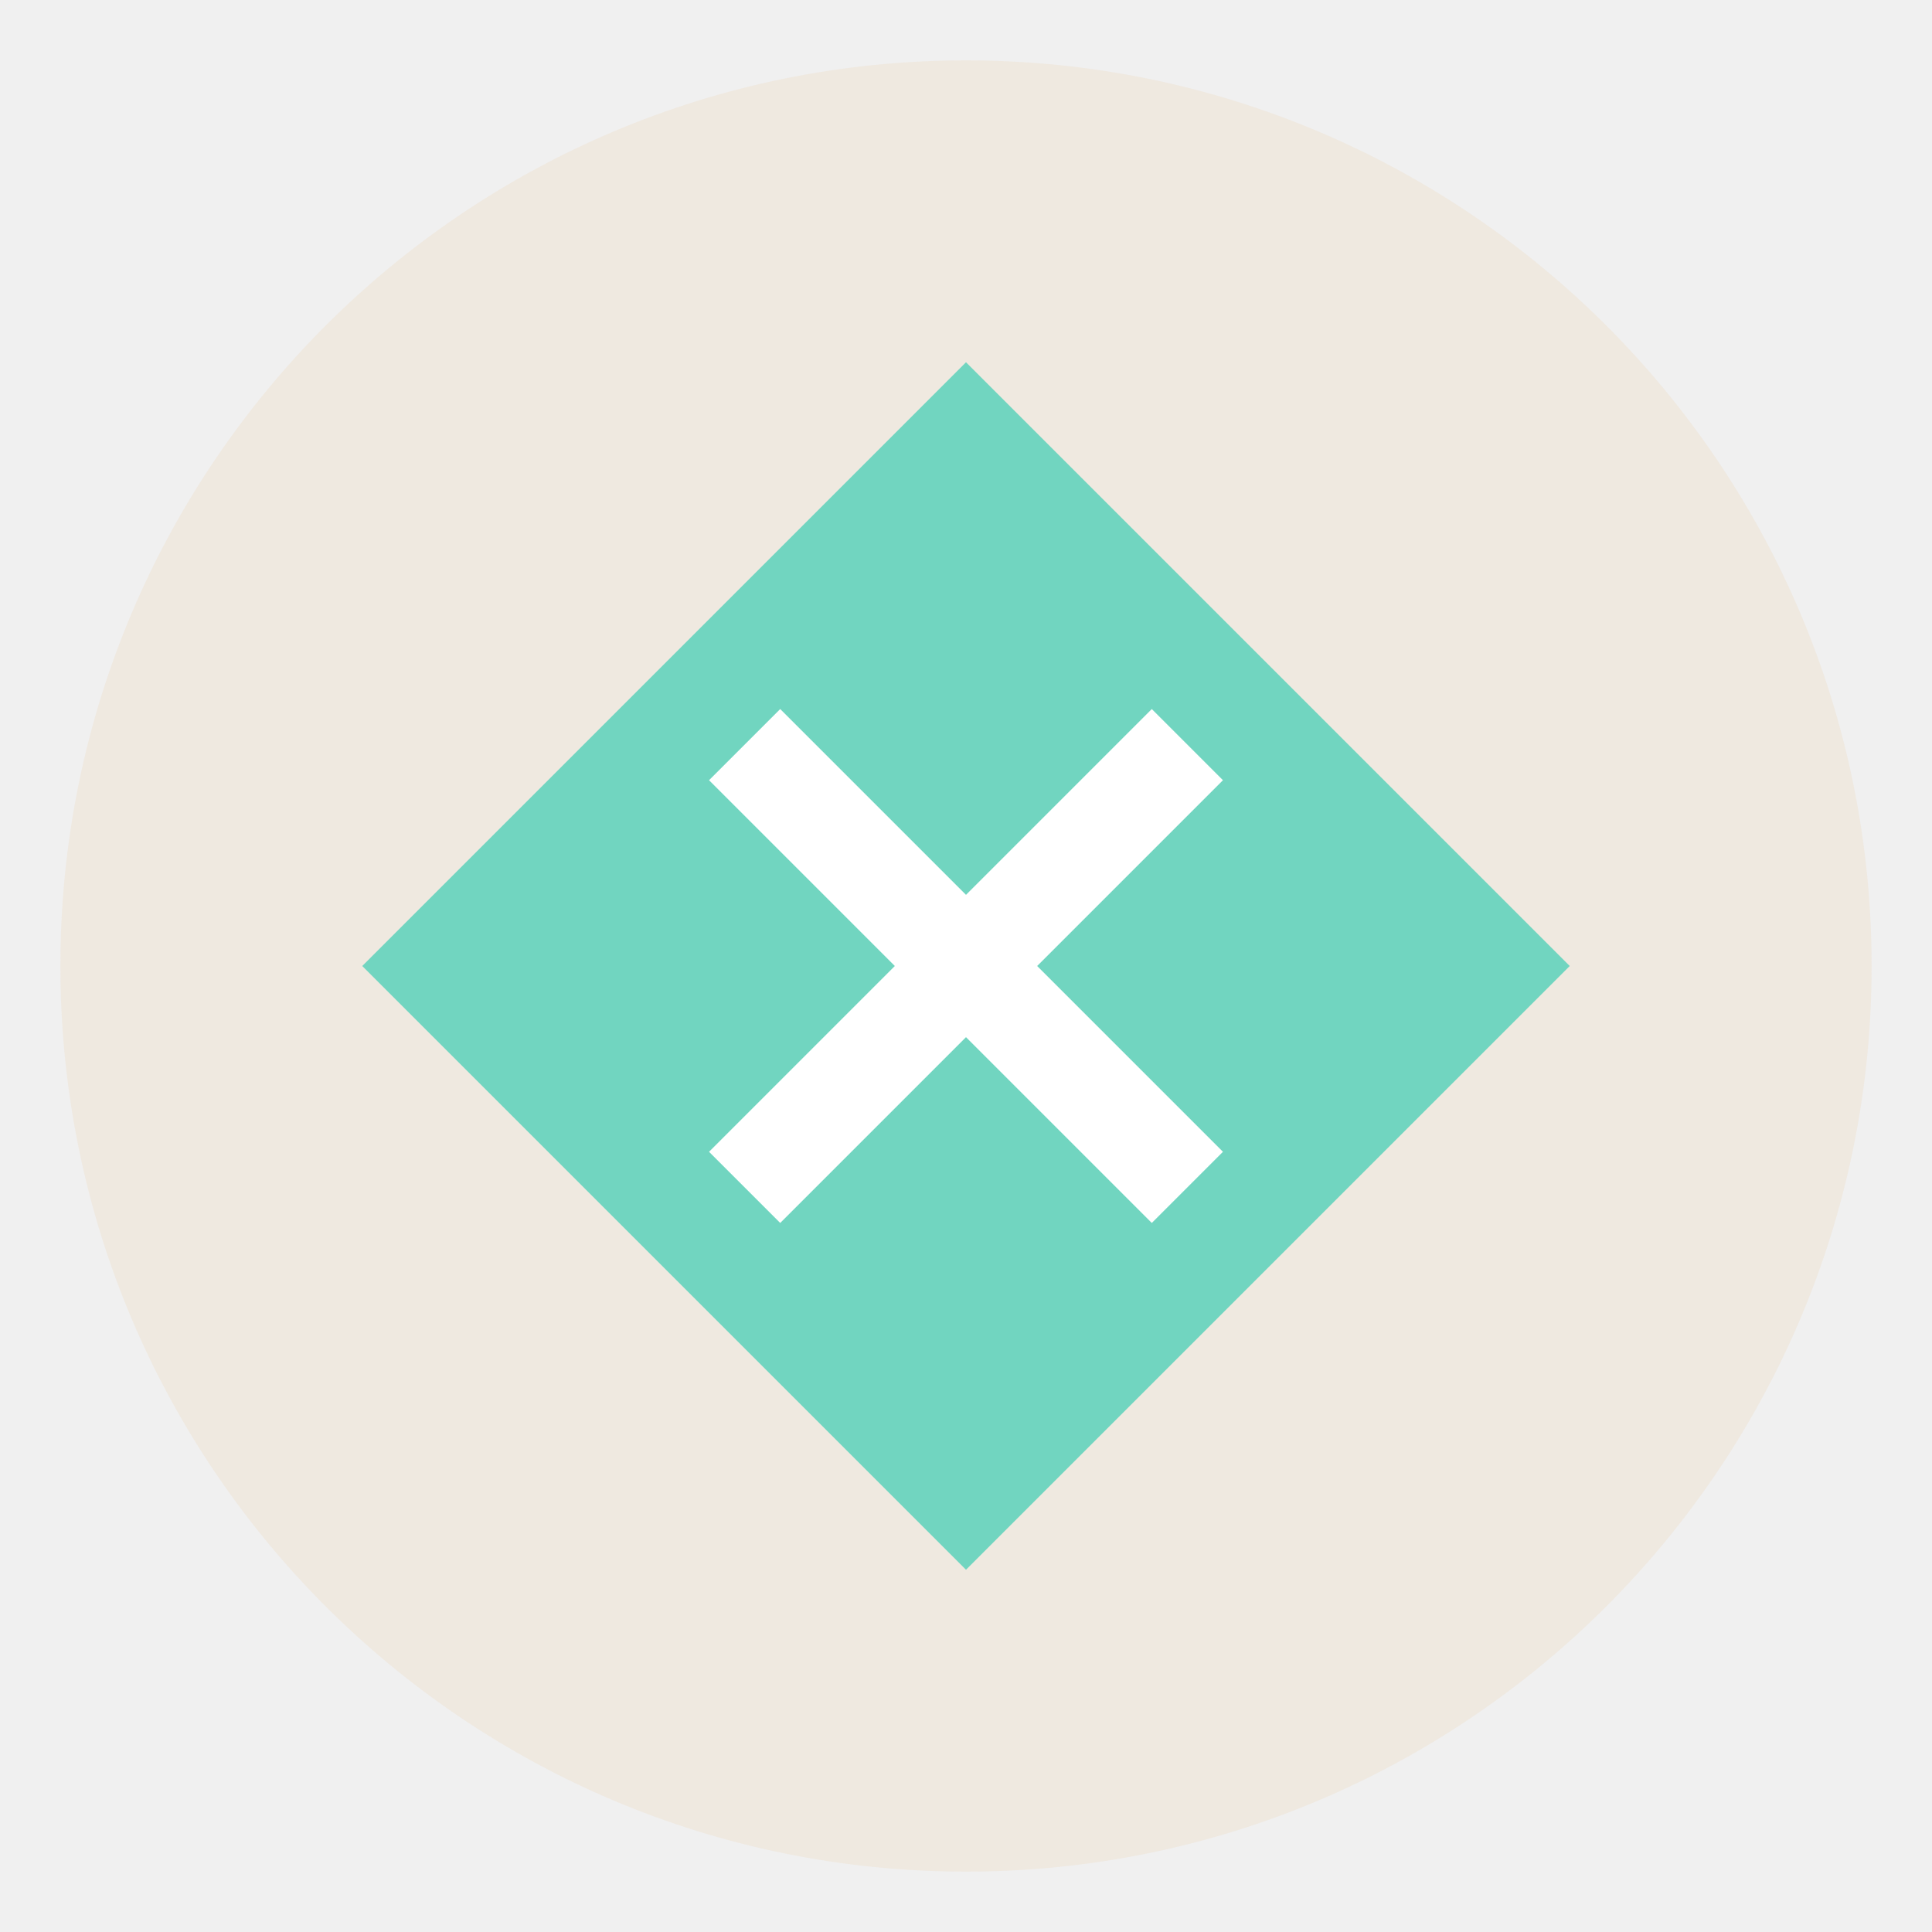
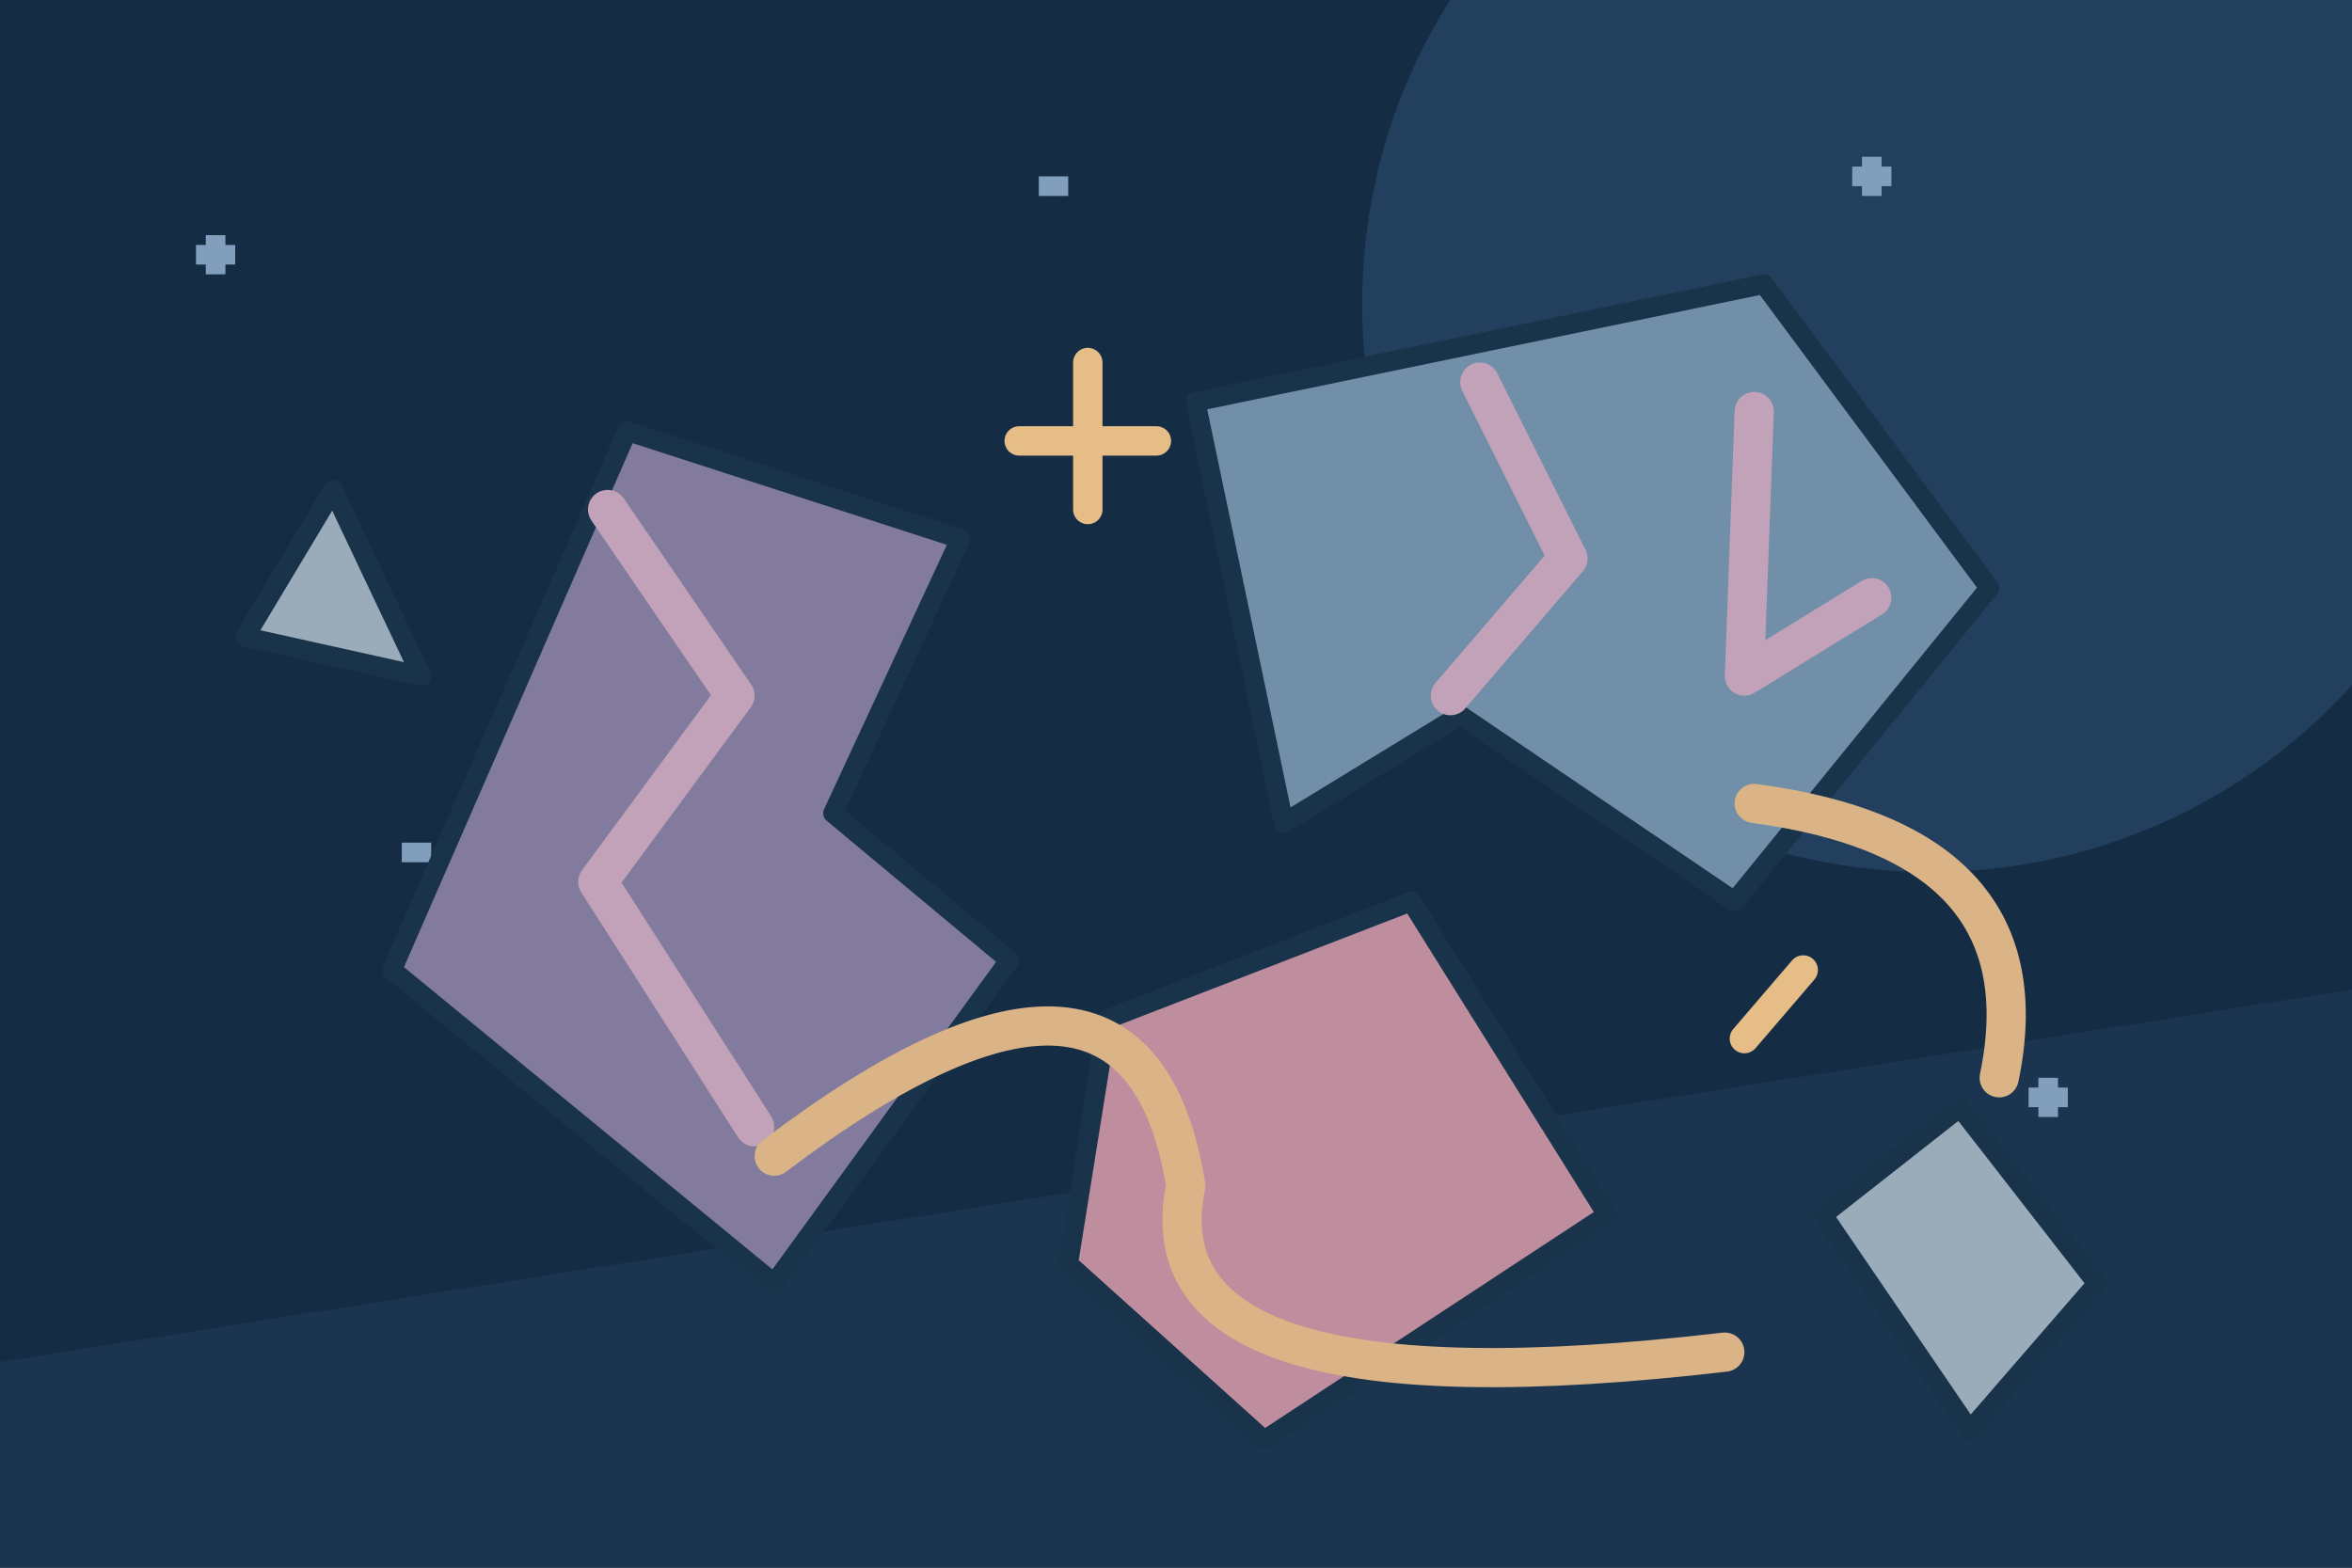
- <svg xmlns="http://www.w3.org/2000/svg" viewBox="0 0 96 96" fill="currentColor" color="#71d5c0">
-   <circle cx="48" cy="48" r="45" fill="#e7b777" opacity=".13" />
-   <path d="m48 18 30 30-30 30-30-30Z" />
-   <path d="m37 37 22 22m0-22L37 59" stroke="white" stroke-width="5" />
+ <svg xmlns="http://www.w3.org/2000/svg" viewBox="0 0 240 160" role="img" aria-labelledby="title desc">
+   <rect width="240" height="160" fill="#152c45" />
+   <circle cx="197" cy="31" r="58" fill="#223f5d" />
+   <path d="M0 139L240 101V160H0Z" fill="#1b3551" />
+   <path d="M20 26h4m-2-2v4M207 112h4m-2-2v4M189 18h4m-2-2v4M41 87h3M106 19h3" stroke="#819fbd" stroke-width="2" />
+   <g stroke="#18334a" stroke-width="2" stroke-linejoin="round" stroke-linecap="round">
+     <path d="M40 99L64 44L98 55L85 83L103 98L79 131Z" fill="#827b9d" />
+     <path d="M122 41L180 29L203 60L177 92L149 73L131 84Z" fill="#718fa8" />
+     <path d="M62 52L75 71L61 90L77 115M151 39L160 57L148 71M179 42L178 69L191 61" fill="none" stroke="#c1a2b8" stroke-width="4" />
+     <path d="M113 104L144 92L164 124L129 147L109 129Z" fill="#bf8e9e" />
+     <path d="M79 118Q116 90 121 121Q116 145 176 138M179 82Q209 86 204 110" fill="none" stroke="#dab386" stroke-width="4" />
+     <path d="M25 65L34 50L43 69ZM186 124L200 113L214 131L201 146Z" fill="#9aacb9" />
+     <path d="M111 52L111 37M104 45L118 45M178 106L184 99" stroke="#e6bc87" stroke-width="3" />
+   </g>
</svg>
